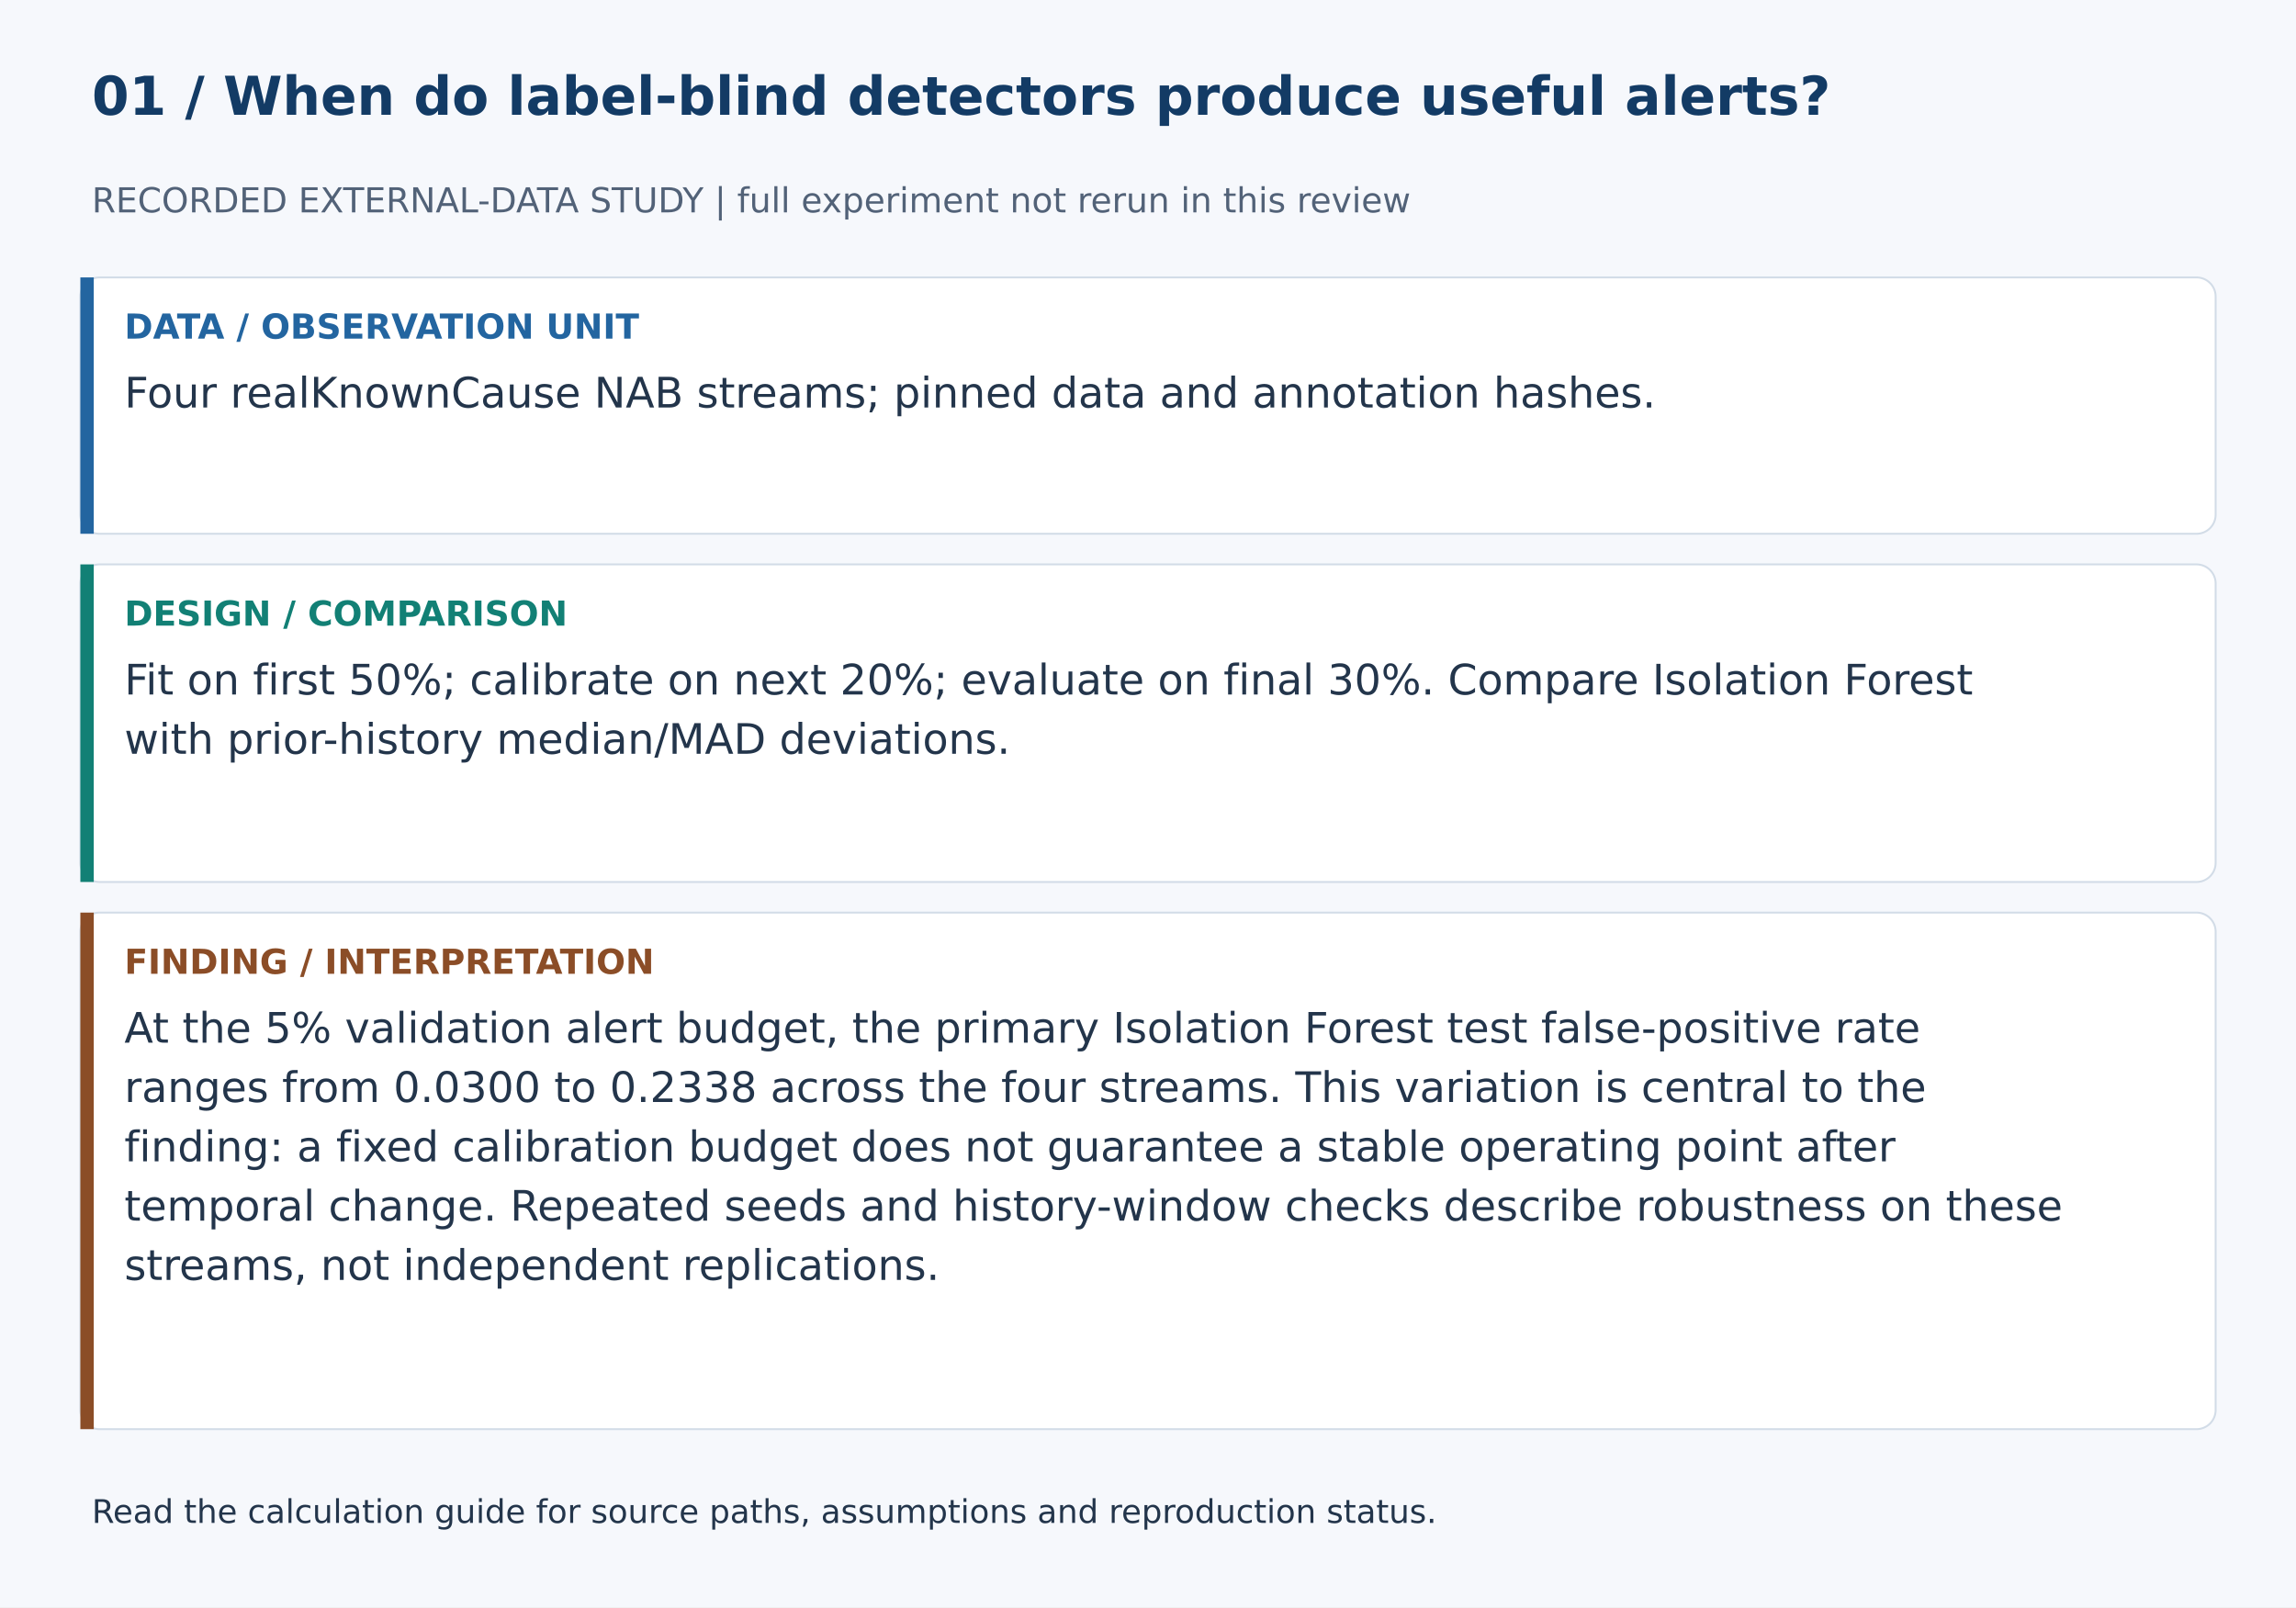
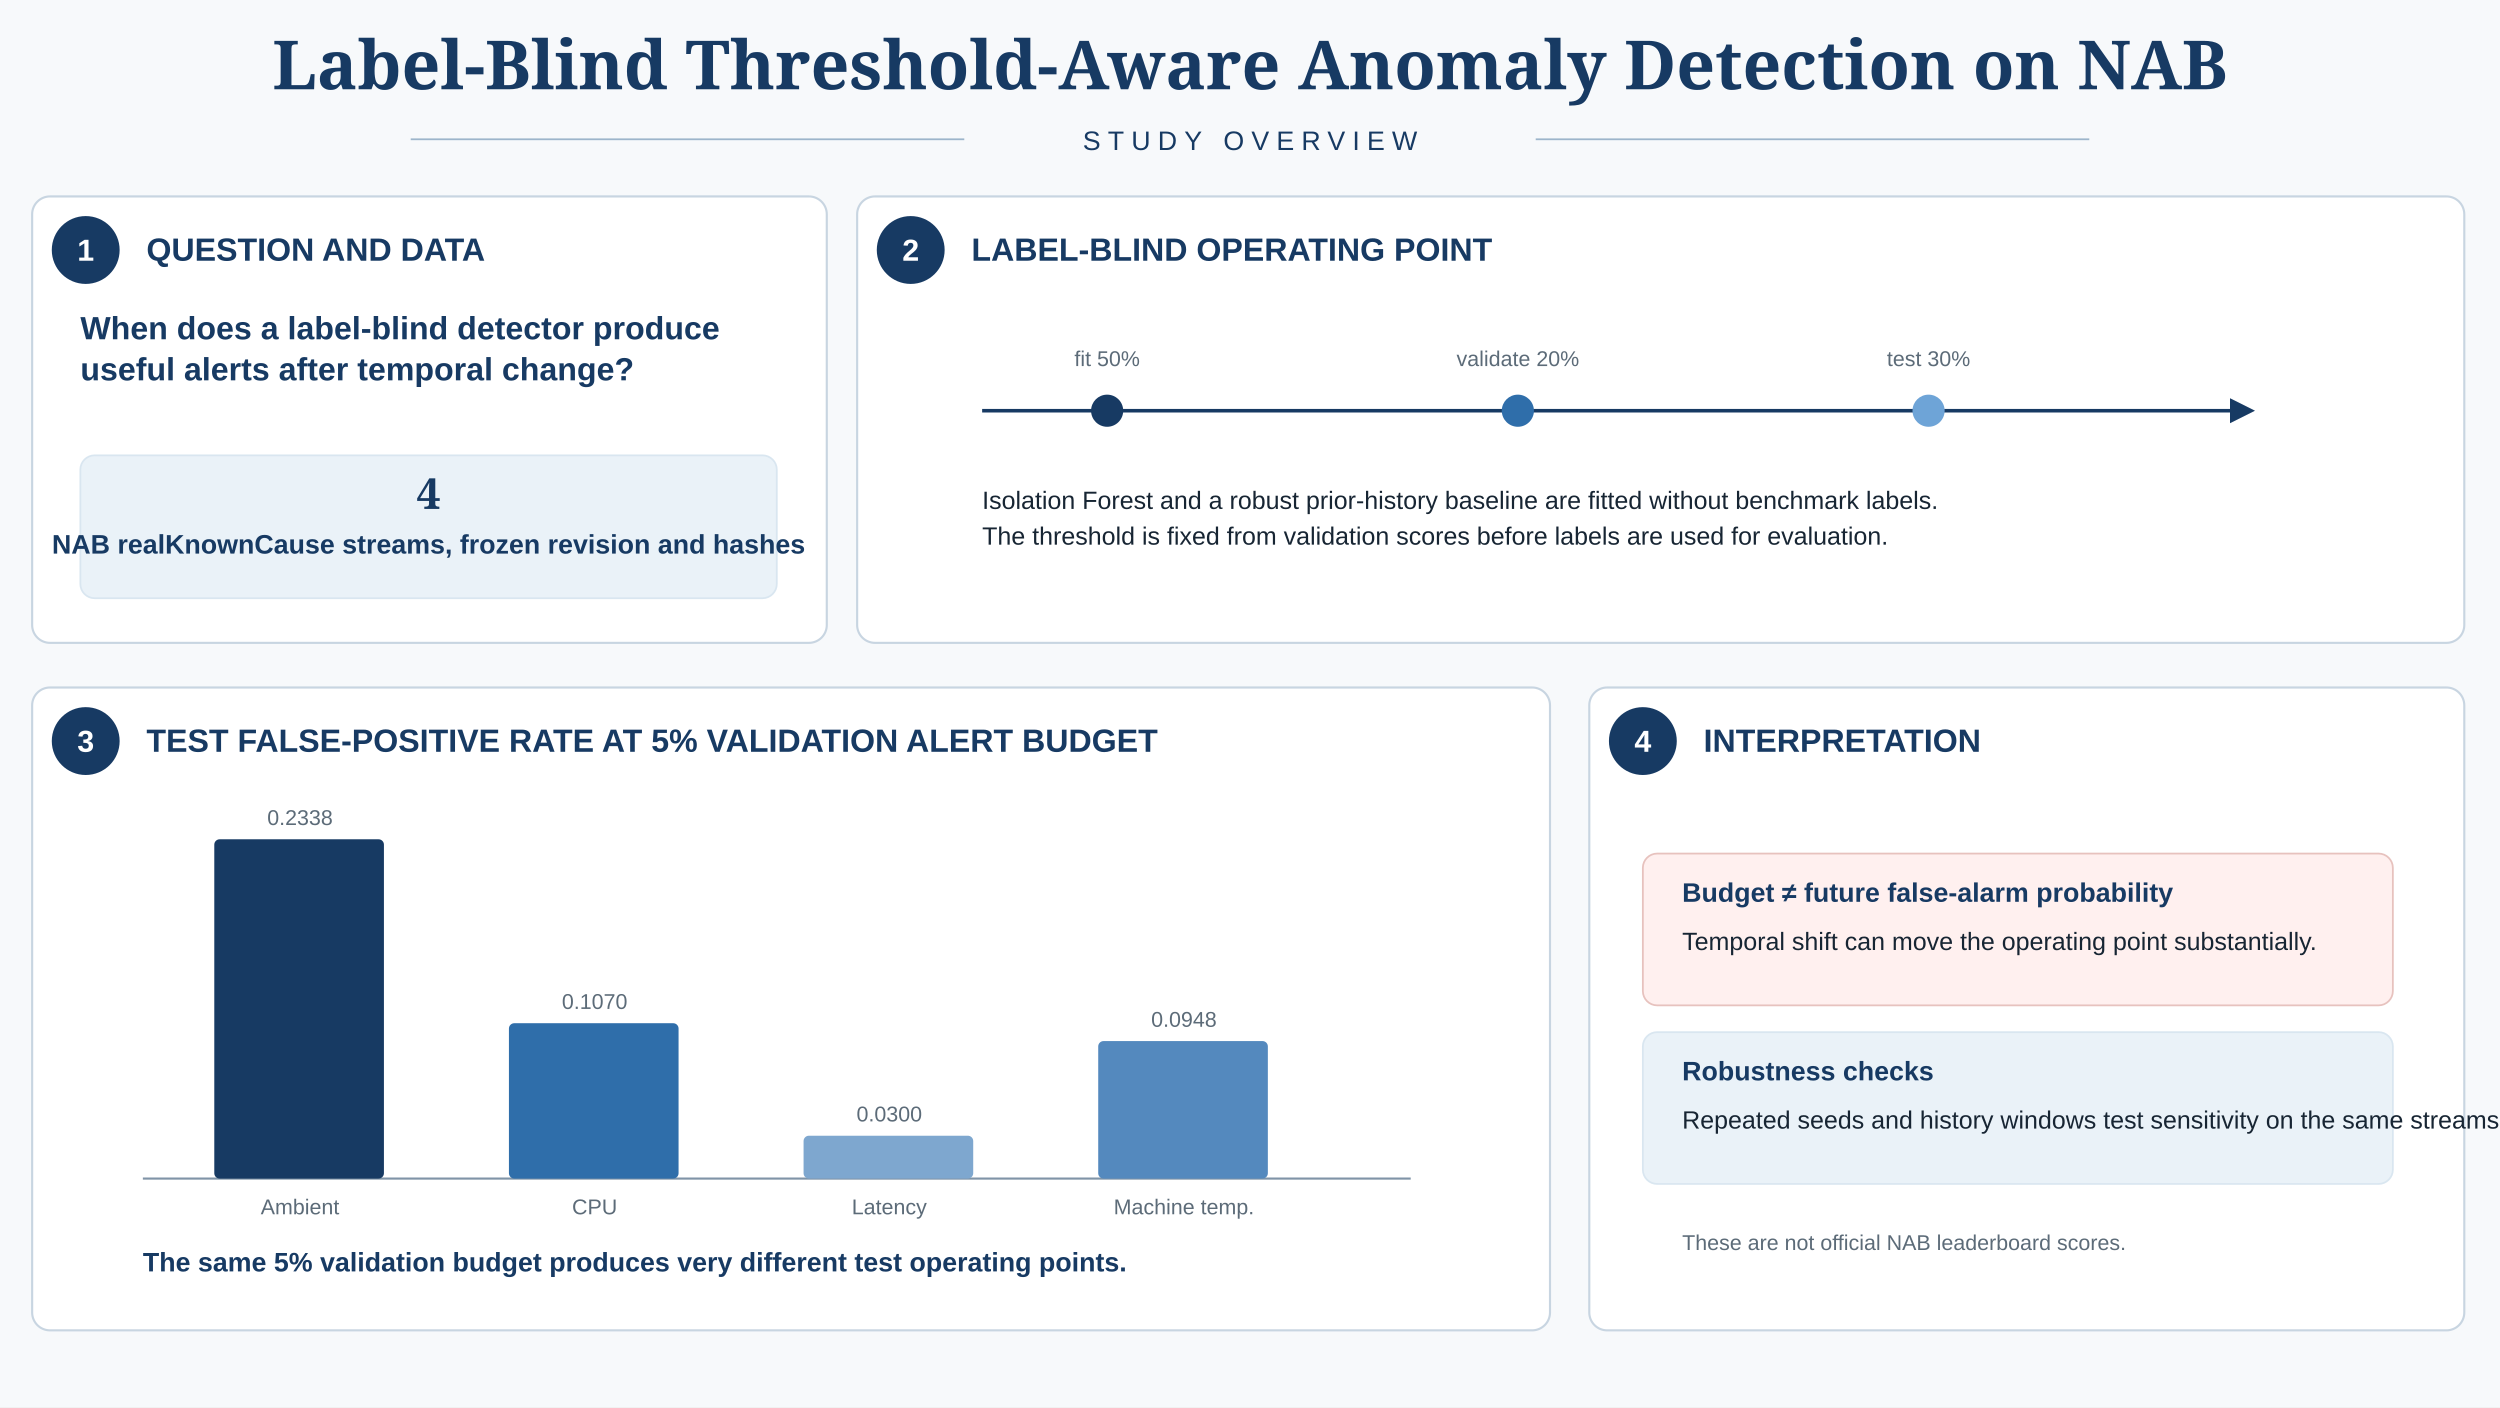
- <svg xmlns="http://www.w3.org/2000/svg" width="1200" height="840" viewBox="0 0 1200 840" role="img">
-   <rect width="1200" height="840" fill="#f6f8fc" />
-   <text x="48" y="60" font-family="DejaVu Sans,Arial,sans-serif" font-size="28" fill="#133b65" font-weight="700">01 / When do label-blind detectors produce useful alerts?</text>
-   <text x="48" y="111" font-family="DejaVu Sans,Arial,sans-serif" font-size="18" fill="#526278" font-weight="400">RECORDED EXTERNAL-DATA STUDY | full experiment not rerun in this review</text>
-   <rect x="42" y="145" width="1116" height="134" rx="10" fill="white" stroke="#d2dce7" />
-   <rect x="42" y="145" width="7" height="134" fill="#2365a0" />
-   <text x="65" y="177" font-family="DejaVu Sans,Arial,sans-serif" font-size="18" fill="#2365a0" font-weight="700">DATA / OBSERVATION UNIT</text>
-   <text x="65" y="213" font-family="DejaVu Sans,Arial,sans-serif" font-size="22" fill="#23354b" font-weight="400">Four realKnownCause NAB streams; pinned data and annotation hashes.</text>
-   <rect x="42" y="295" width="1116" height="166" rx="10" fill="white" stroke="#d2dce7" />
-   <rect x="42" y="295" width="7" height="166" fill="#128075" />
-   <text x="65" y="327" font-family="DejaVu Sans,Arial,sans-serif" font-size="18" fill="#128075" font-weight="700">DESIGN / COMPARISON</text>
-   <text x="65" y="363" font-family="DejaVu Sans,Arial,sans-serif" font-size="22" fill="#23354b" font-weight="400">Fit on first 50%; calibrate on next 20%; evaluate on final 30%. Compare Isolation Forest</text>
-   <text x="65" y="394" font-family="DejaVu Sans,Arial,sans-serif" font-size="22" fill="#23354b" font-weight="400">with prior-history median/MAD deviations.</text>
-   <rect x="42" y="477" width="1116" height="270" rx="10" fill="white" stroke="#d2dce7" />
-   <rect x="42" y="477" width="7" height="270" fill="#8b4d27" />
-   <text x="65" y="509" font-family="DejaVu Sans,Arial,sans-serif" font-size="18" fill="#8b4d27" font-weight="700">FINDING / INTERPRETATION</text>
-   <text x="65" y="545" font-family="DejaVu Sans,Arial,sans-serif" font-size="22" fill="#23354b" font-weight="400">At the 5% validation alert budget, the primary Isolation Forest test false-positive rate</text>
-   <text x="65" y="576" font-family="DejaVu Sans,Arial,sans-serif" font-size="22" fill="#23354b" font-weight="400">ranges from 0.0300 to 0.2338 across the four streams. This variation is central to the</text>
-   <text x="65" y="607" font-family="DejaVu Sans,Arial,sans-serif" font-size="22" fill="#23354b" font-weight="400">finding: a fixed calibration budget does not guarantee a stable operating point after</text>
-   <text x="65" y="638" font-family="DejaVu Sans,Arial,sans-serif" font-size="22" fill="#23354b" font-weight="400">temporal change. Repeated seeds and history-window checks describe robustness on these</text>
-   <text x="65" y="669" font-family="DejaVu Sans,Arial,sans-serif" font-size="22" fill="#23354b" font-weight="400">streams, not independent replications.</text>
-   <text x="48" y="796" font-family="DejaVu Sans,Arial,sans-serif" font-size="17" fill="#23354b" font-weight="400">Read the calculation guide for source paths, assumptions and reproduction status.</text>
+ <svg xmlns="http://www.w3.org/2000/svg" viewBox="0 0 1400 788" role="img" aria-labelledby="title desc">
+   <rect width="1400" height="788" fill="#F7F9FB" />
+   <style>
+ .title{font-family:Georgia,serif;font-weight:700;fill:#173A63;font-size:38px}
+ .subtitle{font-family:Arial,sans-serif;fill:#173A63;font-size:15px;letter-spacing:4px}
+ .h{font-family:Arial,sans-serif;font-weight:700;fill:#173A63;font-size:18px}
+ .h2{font-family:Arial,sans-serif;font-weight:700;fill:#173A63;font-size:15px}
+ .txt{font-family:Arial,sans-serif;fill:#172533;font-size:14px}
+ .sm{font-family:Arial,sans-serif;fill:#5C6B78;font-size:12px}
+ .metric{font-family:Georgia,serif;font-weight:700;fill:#173A63;font-size:24px}
+ .card{fill:#FFFFFF;stroke:#C8D5E1;stroke-width:1.2}
+ .soft{fill:#EAF2F8;stroke:#D9E6F0;stroke-width:1}
+ .warn{fill:#FFF0EF;stroke:#E7C2BE;stroke-width:1}
+ .good{fill:#EAF6F1;stroke:#C2DED3;stroke-width:1}
+ .flow{stroke:#173A63;stroke-width:2;fill:none;marker-end:url(#arrow)}
+ .axis{stroke:#8094A7;stroke-width:1.2}
+ </style>
+   <defs>
+     <marker id="arrow" viewBox="0 0 10 10" refX="8" refY="5" markerWidth="7" markerHeight="7" orient="auto">
+       <path d="M0 0 L10 5 L0 10z" fill="#173A63" />
+     </marker>
+   </defs>
+   <text x="700" y="50" text-anchor="middle" class="title">Label-Blind Threshold-Aware Anomaly Detection on NAB</text>
+   <line x1="230" y1="78" x2="540" y2="78" stroke="#9DB5CB" />
+   <line x1="860" y1="78" x2="1170" y2="78" stroke="#9DB5CB" />
+   <text x="700" y="84" text-anchor="middle" class="subtitle">STUDY OVERVIEW</text>
+   <rect x="18" y="110" width="445" height="250" rx="10" class="card" />
+   <circle cx="48" cy="140" r="19" fill="#173A63" />
+   <text x="48" y="146" text-anchor="middle" fill="white" font-family="Arial" font-weight="700" font-size="17">1</text>
+   <text x="82" y="146" class="h">QUESTION AND DATA</text>
+   <text x="45" y="190" class="h">
+     <tspan x="45">When does a label-blind detector produce</tspan>
+     <tspan x="45" dy="23">useful alerts after temporal change?</tspan>
+   </text>
+   <rect x="45" y="255" width="390" height="80" rx="8" class="soft" />
+   <text x="240" y="285" class="metric" text-anchor="middle">4</text>
+   <text x="240" y="310" class="h2" text-anchor="middle">NAB realKnownCause streams, frozen revision and hashes</text>
+   <rect x="480" y="110" width="900" height="250" rx="10" class="card" />
+   <circle cx="510" cy="140" r="19" fill="#173A63" />
+   <text x="510" y="146" text-anchor="middle" fill="white" font-family="Arial" font-weight="700" font-size="17">2</text>
+   <text x="544" y="146" class="h">LABEL-BLIND OPERATING POINT</text>
+   <line x1="550" y1="230" x2="1260" y2="230" class="flow" />
+   <circle cx="620" cy="230" r="9" fill="#173A63" />
+   <text x="620" y="205" class="sm" text-anchor="middle">fit 50%</text>
+   <circle cx="850" cy="230" r="9" fill="#2F6EAA" />
+   <text x="850" y="205" class="sm" text-anchor="middle">validate 20%</text>
+   <circle cx="1080" cy="230" r="9" fill="#6EA4D7" />
+   <text x="1080" y="205" class="sm" text-anchor="middle">test 30%</text>
+   <text x="550" y="285" class="txt">
+     <tspan x="550">Isolation Forest and a robust prior-history baseline are fitted without benchmark labels.</tspan>
+     <tspan x="550" dy="20">The threshold is fixed from validation scores before labels are used for evaluation.</tspan>
+   </text>
+   <rect x="18" y="385" width="850" height="360" rx="10" class="card" />
+   <circle cx="48" cy="415" r="19" fill="#173A63" />
+   <text x="48" y="421" text-anchor="middle" fill="white" font-family="Arial" font-weight="700" font-size="17">3</text>
+   <text x="82" y="421" class="h">TEST FALSE-POSITIVE RATE AT 5% VALIDATION ALERT BUDGET</text>
+   <line x1="80" y1="660" x2="790" y2="660" class="axis" />
+   <rect x="120" y="470" width="95" height="190" rx="3" fill="#173A63" />
+   <text x="168" y="462" class="sm" text-anchor="middle">0.2338</text>
+   <text x="168" y="680" class="sm" text-anchor="middle">Ambient</text>
+   <rect x="285" y="573" width="95" height="87" rx="3" fill="#2F6EAA" />
+   <text x="333" y="565" class="sm" text-anchor="middle">0.1070</text>
+   <text x="333" y="680" class="sm" text-anchor="middle">CPU</text>
+   <rect x="450" y="636" width="95" height="24" rx="3" fill="#7EA7CF" />
+   <text x="498" y="628" class="sm" text-anchor="middle">0.0300</text>
+   <text x="498" y="680" class="sm" text-anchor="middle">Latency</text>
+   <rect x="615" y="583" width="95" height="77" rx="3" fill="#5489BE" />
+   <text x="663" y="575" class="sm" text-anchor="middle">0.0948</text>
+   <text x="663" y="680" class="sm" text-anchor="middle">Machine temp.</text>
+   <text x="80" y="712" class="h2">The same 5% validation budget produces very different test operating points.</text>
+   <rect x="890" y="385" width="490" height="360" rx="10" class="card" />
+   <circle cx="920" cy="415" r="19" fill="#173A63" />
+   <text x="920" y="421" text-anchor="middle" fill="white" font-family="Arial" font-weight="700" font-size="17">4</text>
+   <text x="954" y="421" class="h">INTERPRETATION</text>
+   <rect x="920" y="478" width="420" height="85" rx="8" class="warn" />
+   <text x="942" y="505" class="h2">Budget ≠ future false-alarm probability</text>
+   <text x="942" y="532" class="txt">Temporal shift can move the operating point substantially.</text>
+   <rect x="920" y="578" width="420" height="85" rx="8" class="soft" />
+   <text x="942" y="605" class="h2">Robustness checks</text>
+   <text x="942" y="632" class="txt">Repeated seeds and history windows test sensitivity on the same streams.</text>
+   <text x="942" y="700" class="sm">These are not official NAB leaderboard scores.</text>
</svg>
